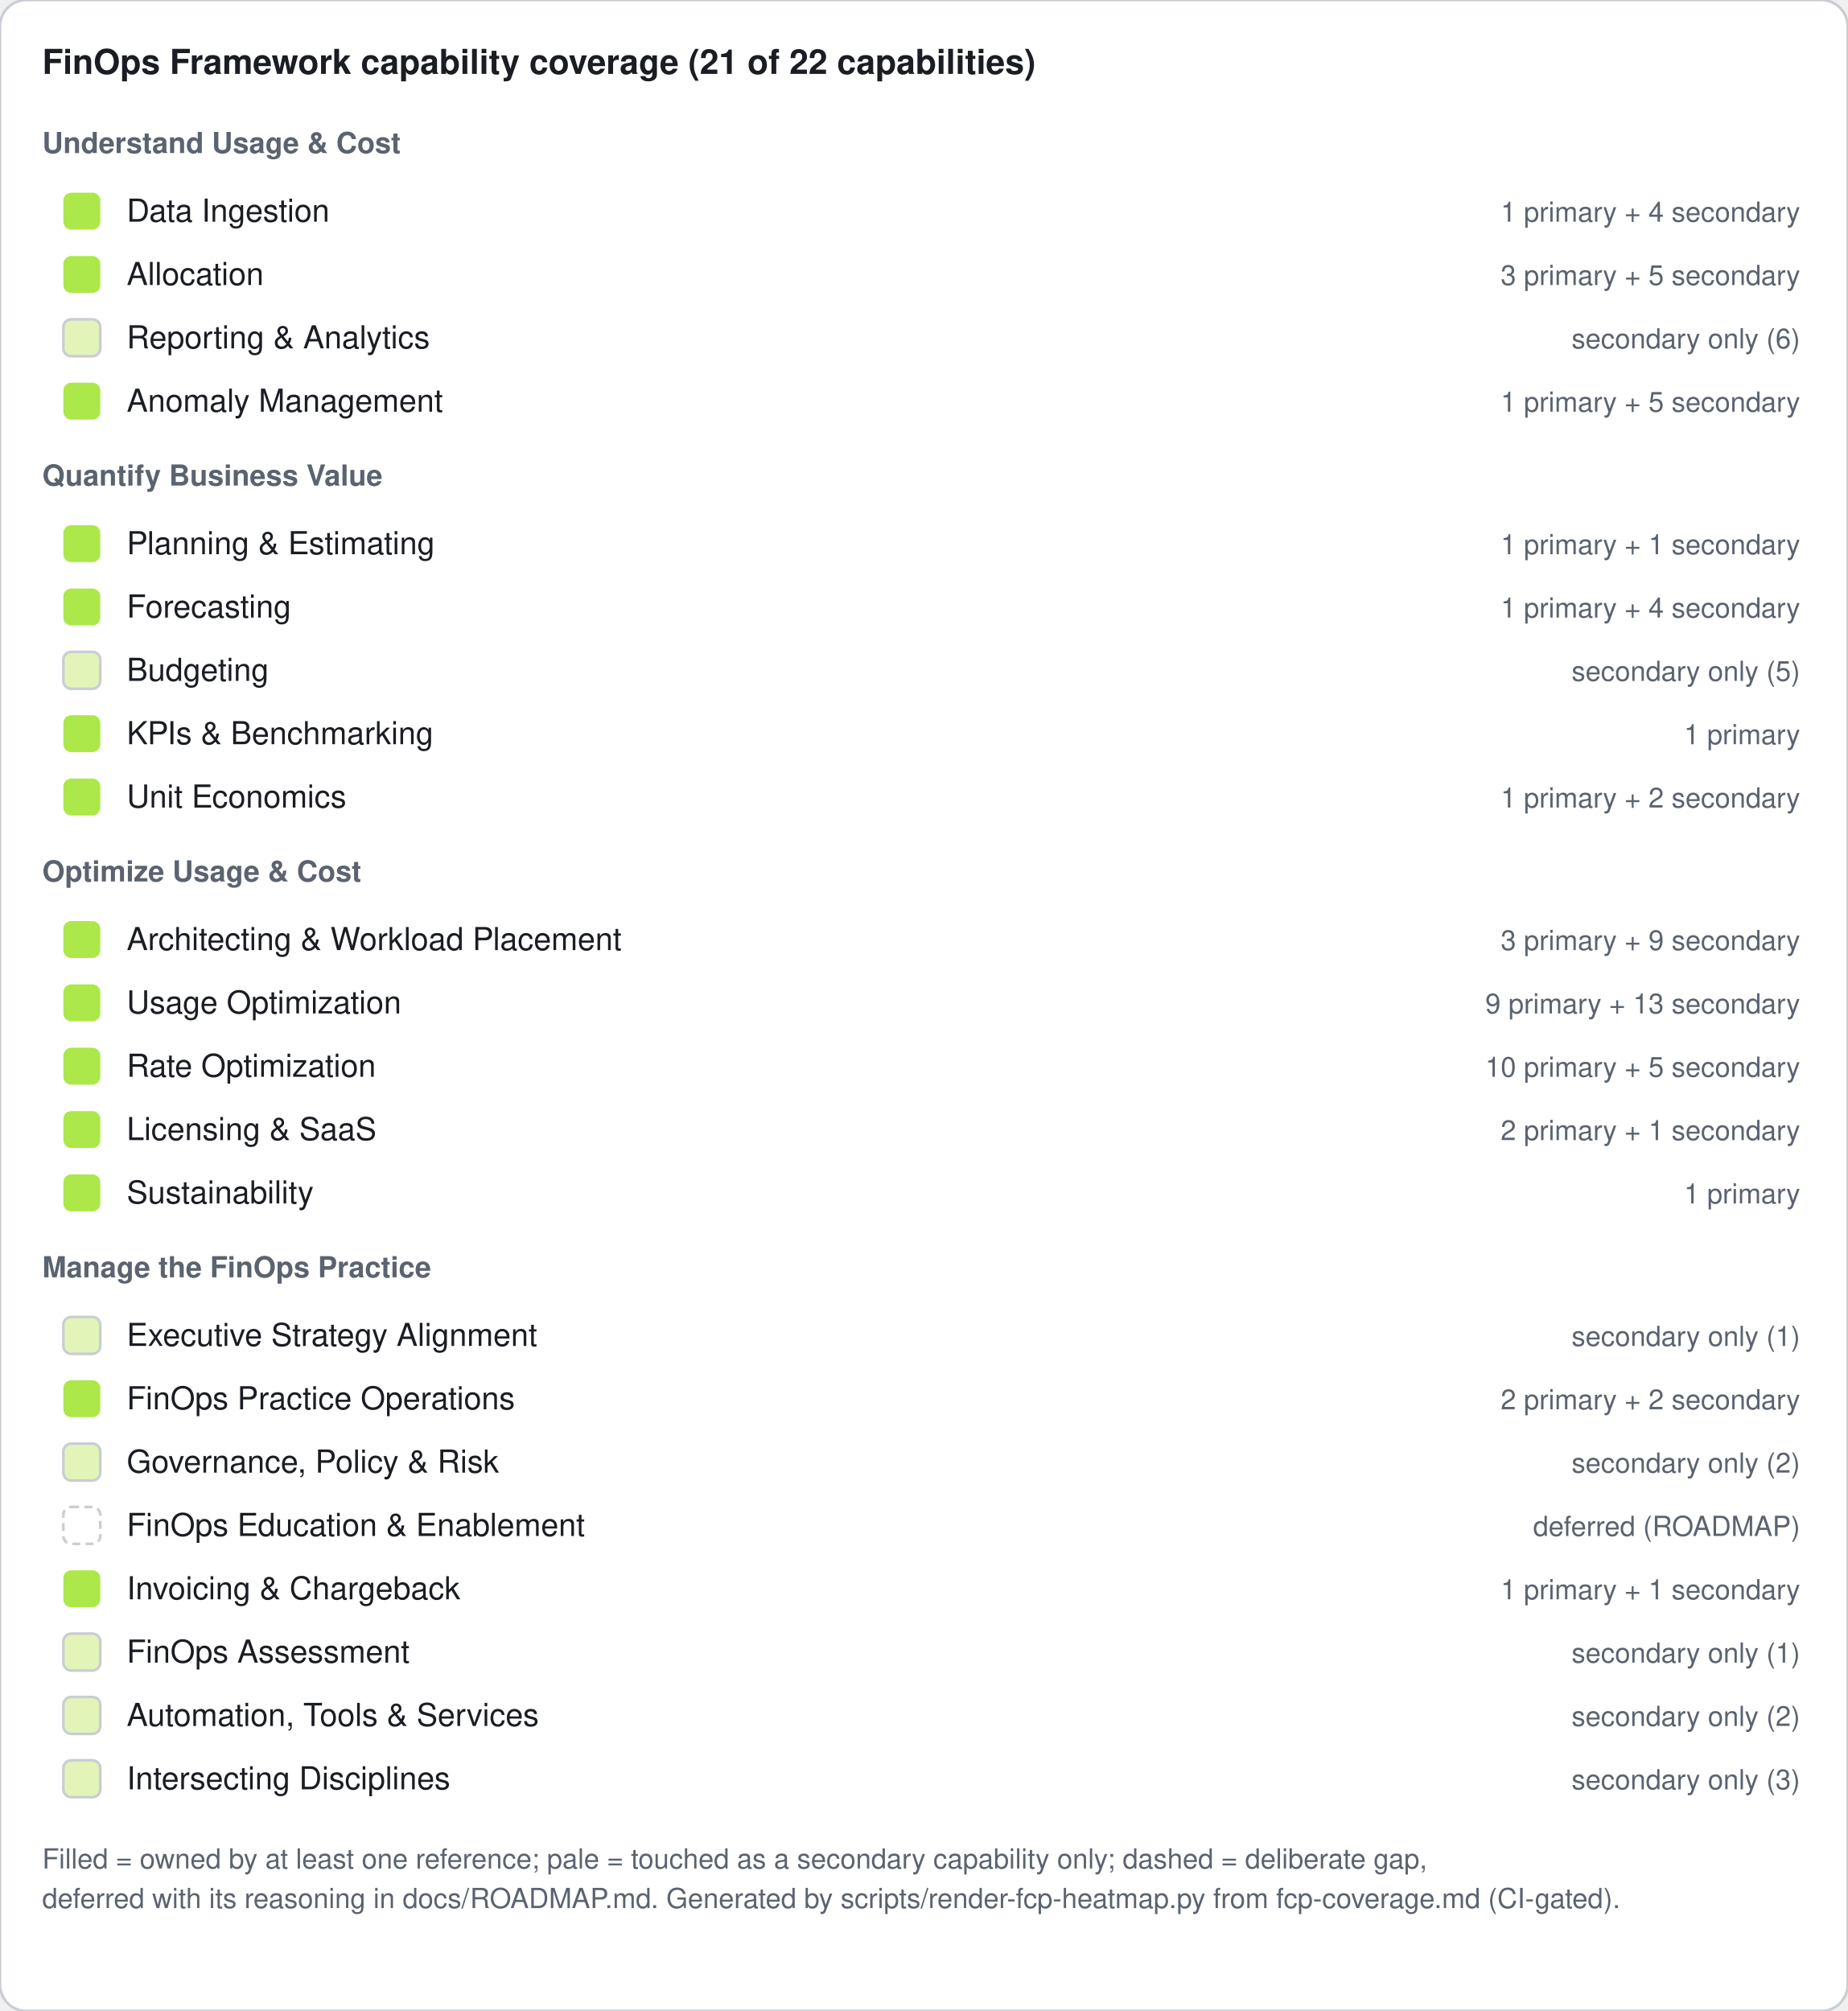
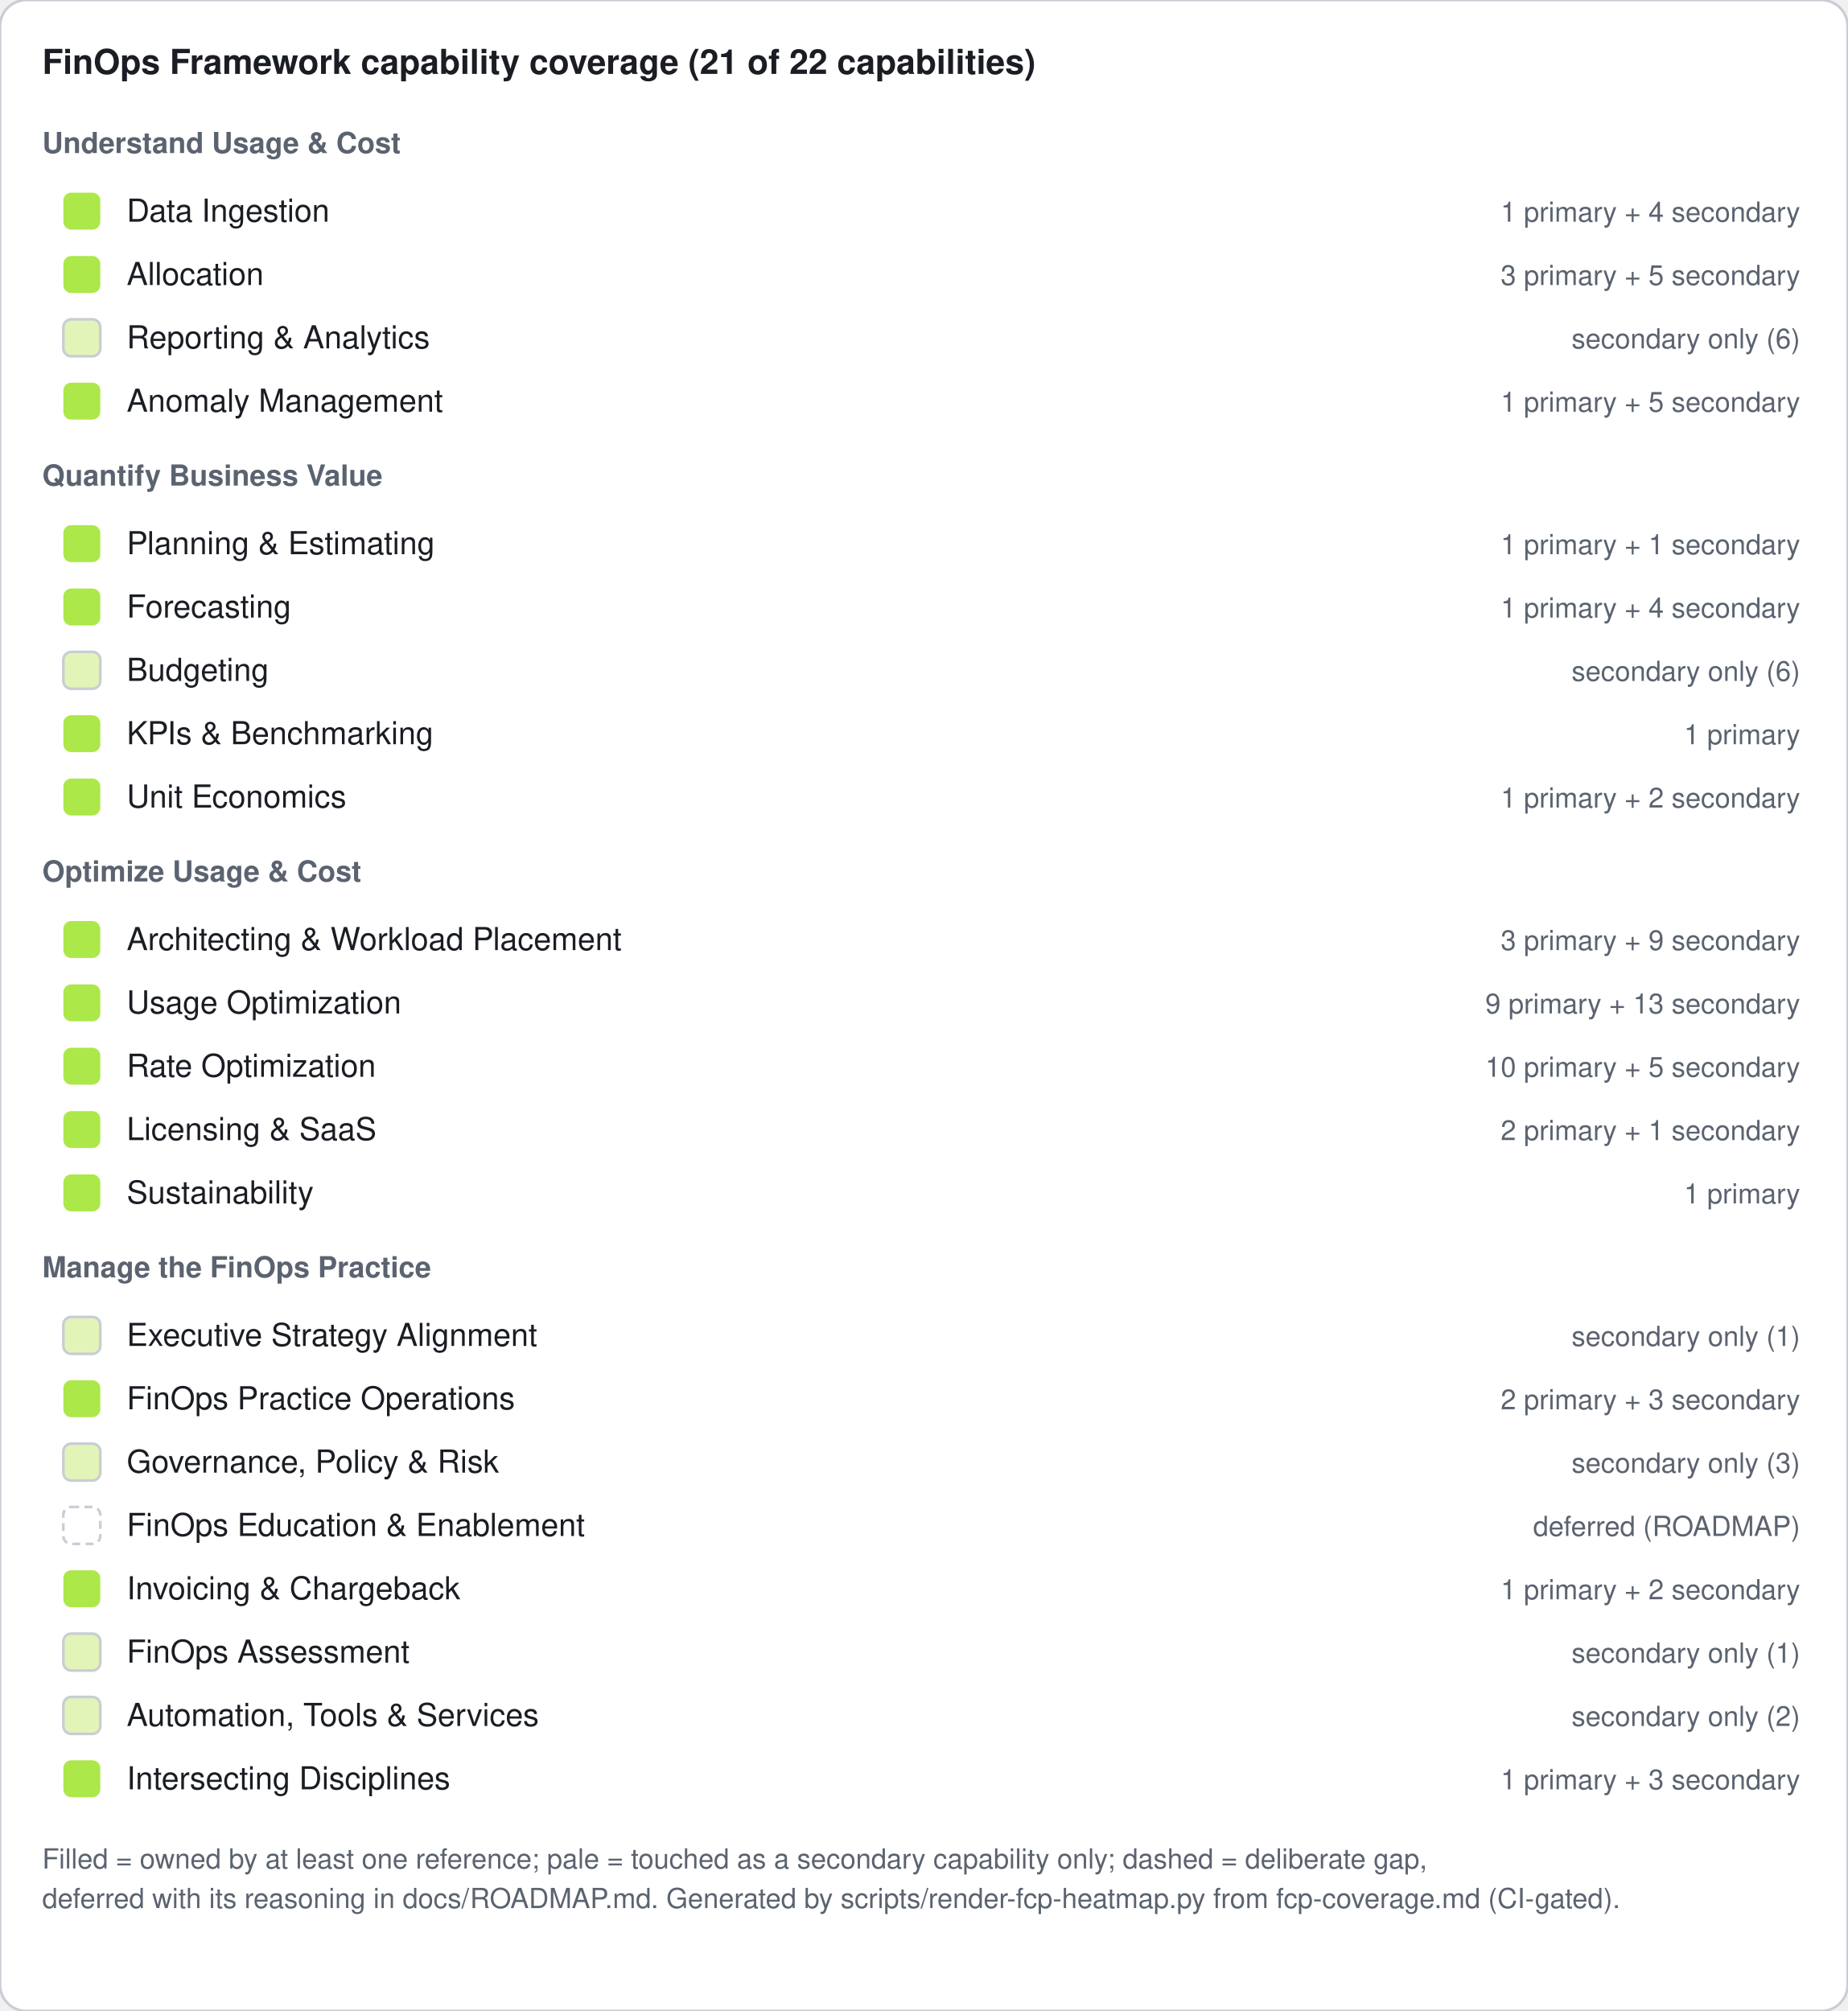
<svg xmlns="http://www.w3.org/2000/svg" width="700" height="762" viewBox="0 0 700 762" role="img" aria-label="FinOps Framework capability coverage: 21 of 22 capabilities covered by the reference library">
  <rect width="700" height="762" rx="10" fill="#ffffff" stroke="#c9cdd4" />
  <text x="16" y="28" font-family="Segoe UI, Helvetica, Arial, sans-serif" font-size="13" font-weight="600" fill="#1a1d23">FinOps Framework capability coverage (21 of 22 capabilities)</text>
  <text x="16" y="58" font-family="Segoe UI, Helvetica, Arial, sans-serif" font-size="11" font-weight="600" fill="#5b6370">Understand Usage &amp; Cost</text>
  <rect x="24" y="73" width="14" height="14" rx="3" fill="#ace849" />
  <text x="48" y="84" font-family="Segoe UI, Helvetica, Arial, sans-serif" font-size="12" fill="#1a1d23">Data Ingestion</text>
  <text x="682" y="84" font-family="Segoe UI, Helvetica, Arial, sans-serif" font-size="10.5" fill="#5b6370" text-anchor="end">1 primary + 4 secondary</text>
  <rect x="24" y="97" width="14" height="14" rx="3" fill="#ace849" />
  <text x="48" y="108" font-family="Segoe UI, Helvetica, Arial, sans-serif" font-size="12" fill="#1a1d23">Allocation</text>
  <text x="682" y="108" font-family="Segoe UI, Helvetica, Arial, sans-serif" font-size="10.5" fill="#5b6370" text-anchor="end">3 primary + 5 secondary</text>
  <rect x="24" y="121" width="14" height="14" rx="3" fill="#e2f4b8" stroke="#c9cdd4" />
  <text x="48" y="132" font-family="Segoe UI, Helvetica, Arial, sans-serif" font-size="12" fill="#1a1d23">Reporting &amp; Analytics</text>
  <text x="682" y="132" font-family="Segoe UI, Helvetica, Arial, sans-serif" font-size="10.5" fill="#5b6370" text-anchor="end">secondary only (6)</text>
  <rect x="24" y="145" width="14" height="14" rx="3" fill="#ace849" />
  <text x="48" y="156" font-family="Segoe UI, Helvetica, Arial, sans-serif" font-size="12" fill="#1a1d23">Anomaly Management</text>
  <text x="682" y="156" font-family="Segoe UI, Helvetica, Arial, sans-serif" font-size="10.5" fill="#5b6370" text-anchor="end">1 primary + 5 secondary</text>
  <text x="16" y="184" font-family="Segoe UI, Helvetica, Arial, sans-serif" font-size="11" font-weight="600" fill="#5b6370">Quantify Business Value</text>
  <rect x="24" y="199" width="14" height="14" rx="3" fill="#ace849" />
  <text x="48" y="210" font-family="Segoe UI, Helvetica, Arial, sans-serif" font-size="12" fill="#1a1d23">Planning &amp; Estimating</text>
  <text x="682" y="210" font-family="Segoe UI, Helvetica, Arial, sans-serif" font-size="10.5" fill="#5b6370" text-anchor="end">1 primary + 1 secondary</text>
  <rect x="24" y="223" width="14" height="14" rx="3" fill="#ace849" />
  <text x="48" y="234" font-family="Segoe UI, Helvetica, Arial, sans-serif" font-size="12" fill="#1a1d23">Forecasting</text>
  <text x="682" y="234" font-family="Segoe UI, Helvetica, Arial, sans-serif" font-size="10.5" fill="#5b6370" text-anchor="end">1 primary + 4 secondary</text>
  <rect x="24" y="247" width="14" height="14" rx="3" fill="#e2f4b8" stroke="#c9cdd4" />
  <text x="48" y="258" font-family="Segoe UI, Helvetica, Arial, sans-serif" font-size="12" fill="#1a1d23">Budgeting</text>
-   <text x="682" y="258" font-family="Segoe UI, Helvetica, Arial, sans-serif" font-size="10.5" fill="#5b6370" text-anchor="end">secondary only (5)</text>
+   <text x="682" y="258" font-family="Segoe UI, Helvetica, Arial, sans-serif" font-size="10.5" fill="#5b6370" text-anchor="end">secondary only (6)</text>
  <rect x="24" y="271" width="14" height="14" rx="3" fill="#ace849" />
  <text x="48" y="282" font-family="Segoe UI, Helvetica, Arial, sans-serif" font-size="12" fill="#1a1d23">KPIs &amp; Benchmarking</text>
  <text x="682" y="282" font-family="Segoe UI, Helvetica, Arial, sans-serif" font-size="10.5" fill="#5b6370" text-anchor="end">1 primary</text>
  <rect x="24" y="295" width="14" height="14" rx="3" fill="#ace849" />
  <text x="48" y="306" font-family="Segoe UI, Helvetica, Arial, sans-serif" font-size="12" fill="#1a1d23">Unit Economics</text>
  <text x="682" y="306" font-family="Segoe UI, Helvetica, Arial, sans-serif" font-size="10.5" fill="#5b6370" text-anchor="end">1 primary + 2 secondary</text>
  <text x="16" y="334" font-family="Segoe UI, Helvetica, Arial, sans-serif" font-size="11" font-weight="600" fill="#5b6370">Optimize Usage &amp; Cost</text>
  <rect x="24" y="349" width="14" height="14" rx="3" fill="#ace849" />
  <text x="48" y="360" font-family="Segoe UI, Helvetica, Arial, sans-serif" font-size="12" fill="#1a1d23">Architecting &amp; Workload Placement</text>
  <text x="682" y="360" font-family="Segoe UI, Helvetica, Arial, sans-serif" font-size="10.5" fill="#5b6370" text-anchor="end">3 primary + 9 secondary</text>
  <rect x="24" y="373" width="14" height="14" rx="3" fill="#ace849" />
  <text x="48" y="384" font-family="Segoe UI, Helvetica, Arial, sans-serif" font-size="12" fill="#1a1d23">Usage Optimization</text>
  <text x="682" y="384" font-family="Segoe UI, Helvetica, Arial, sans-serif" font-size="10.5" fill="#5b6370" text-anchor="end">9 primary + 13 secondary</text>
  <rect x="24" y="397" width="14" height="14" rx="3" fill="#ace849" />
  <text x="48" y="408" font-family="Segoe UI, Helvetica, Arial, sans-serif" font-size="12" fill="#1a1d23">Rate Optimization</text>
  <text x="682" y="408" font-family="Segoe UI, Helvetica, Arial, sans-serif" font-size="10.5" fill="#5b6370" text-anchor="end">10 primary + 5 secondary</text>
  <rect x="24" y="421" width="14" height="14" rx="3" fill="#ace849" />
  <text x="48" y="432" font-family="Segoe UI, Helvetica, Arial, sans-serif" font-size="12" fill="#1a1d23">Licensing &amp; SaaS</text>
  <text x="682" y="432" font-family="Segoe UI, Helvetica, Arial, sans-serif" font-size="10.5" fill="#5b6370" text-anchor="end">2 primary + 1 secondary</text>
  <rect x="24" y="445" width="14" height="14" rx="3" fill="#ace849" />
  <text x="48" y="456" font-family="Segoe UI, Helvetica, Arial, sans-serif" font-size="12" fill="#1a1d23">Sustainability</text>
  <text x="682" y="456" font-family="Segoe UI, Helvetica, Arial, sans-serif" font-size="10.5" fill="#5b6370" text-anchor="end">1 primary</text>
  <text x="16" y="484" font-family="Segoe UI, Helvetica, Arial, sans-serif" font-size="11" font-weight="600" fill="#5b6370">Manage the FinOps Practice</text>
  <rect x="24" y="499" width="14" height="14" rx="3" fill="#e2f4b8" stroke="#c9cdd4" />
  <text x="48" y="510" font-family="Segoe UI, Helvetica, Arial, sans-serif" font-size="12" fill="#1a1d23">Executive Strategy Alignment</text>
  <text x="682" y="510" font-family="Segoe UI, Helvetica, Arial, sans-serif" font-size="10.5" fill="#5b6370" text-anchor="end">secondary only (1)</text>
  <rect x="24" y="523" width="14" height="14" rx="3" fill="#ace849" />
  <text x="48" y="534" font-family="Segoe UI, Helvetica, Arial, sans-serif" font-size="12" fill="#1a1d23">FinOps Practice Operations</text>
-   <text x="682" y="534" font-family="Segoe UI, Helvetica, Arial, sans-serif" font-size="10.5" fill="#5b6370" text-anchor="end">2 primary + 2 secondary</text>
+   <text x="682" y="534" font-family="Segoe UI, Helvetica, Arial, sans-serif" font-size="10.5" fill="#5b6370" text-anchor="end">2 primary + 3 secondary</text>
  <rect x="24" y="547" width="14" height="14" rx="3" fill="#e2f4b8" stroke="#c9cdd4" />
  <text x="48" y="558" font-family="Segoe UI, Helvetica, Arial, sans-serif" font-size="12" fill="#1a1d23">Governance, Policy &amp; Risk</text>
-   <text x="682" y="558" font-family="Segoe UI, Helvetica, Arial, sans-serif" font-size="10.5" fill="#5b6370" text-anchor="end">secondary only (2)</text>
+   <text x="682" y="558" font-family="Segoe UI, Helvetica, Arial, sans-serif" font-size="10.5" fill="#5b6370" text-anchor="end">secondary only (3)</text>
  <rect x="24" y="571" width="14" height="14" rx="3" fill="#ffffff" stroke="#c9cdd4" stroke-dasharray="3 2" />
  <text x="48" y="582" font-family="Segoe UI, Helvetica, Arial, sans-serif" font-size="12" fill="#1a1d23">FinOps Education &amp; Enablement</text>
  <text x="682" y="582" font-family="Segoe UI, Helvetica, Arial, sans-serif" font-size="10.5" fill="#5b6370" text-anchor="end">deferred (ROADMAP)</text>
  <rect x="24" y="595" width="14" height="14" rx="3" fill="#ace849" />
  <text x="48" y="606" font-family="Segoe UI, Helvetica, Arial, sans-serif" font-size="12" fill="#1a1d23">Invoicing &amp; Chargeback</text>
-   <text x="682" y="606" font-family="Segoe UI, Helvetica, Arial, sans-serif" font-size="10.5" fill="#5b6370" text-anchor="end">1 primary + 1 secondary</text>
+   <text x="682" y="606" font-family="Segoe UI, Helvetica, Arial, sans-serif" font-size="10.5" fill="#5b6370" text-anchor="end">1 primary + 2 secondary</text>
  <rect x="24" y="619" width="14" height="14" rx="3" fill="#e2f4b8" stroke="#c9cdd4" />
  <text x="48" y="630" font-family="Segoe UI, Helvetica, Arial, sans-serif" font-size="12" fill="#1a1d23">FinOps Assessment</text>
  <text x="682" y="630" font-family="Segoe UI, Helvetica, Arial, sans-serif" font-size="10.5" fill="#5b6370" text-anchor="end">secondary only (1)</text>
  <rect x="24" y="643" width="14" height="14" rx="3" fill="#e2f4b8" stroke="#c9cdd4" />
  <text x="48" y="654" font-family="Segoe UI, Helvetica, Arial, sans-serif" font-size="12" fill="#1a1d23">Automation, Tools &amp; Services</text>
  <text x="682" y="654" font-family="Segoe UI, Helvetica, Arial, sans-serif" font-size="10.5" fill="#5b6370" text-anchor="end">secondary only (2)</text>
-   <rect x="24" y="667" width="14" height="14" rx="3" fill="#e2f4b8" stroke="#c9cdd4" />
+   <rect x="24" y="667" width="14" height="14" rx="3" fill="#ace849" />
  <text x="48" y="678" font-family="Segoe UI, Helvetica, Arial, sans-serif" font-size="12" fill="#1a1d23">Intersecting Disciplines</text>
-   <text x="682" y="678" font-family="Segoe UI, Helvetica, Arial, sans-serif" font-size="10.5" fill="#5b6370" text-anchor="end">secondary only (3)</text>
+   <text x="682" y="678" font-family="Segoe UI, Helvetica, Arial, sans-serif" font-size="10.5" fill="#5b6370" text-anchor="end">1 primary + 3 secondary</text>
  <text x="16" y="708" font-family="Segoe UI, Helvetica, Arial, sans-serif" font-size="10.5" fill="#5b6370">Filled = owned by at least one reference; pale = touched as a secondary capability only; dashed = deliberate gap,</text>
  <text x="16" y="723" font-family="Segoe UI, Helvetica, Arial, sans-serif" font-size="10.5" fill="#5b6370">deferred with its reasoning in docs/ROADMAP.md. Generated by scripts/render-fcp-heatmap.py from fcp-coverage.md (CI-gated).</text>
</svg>
